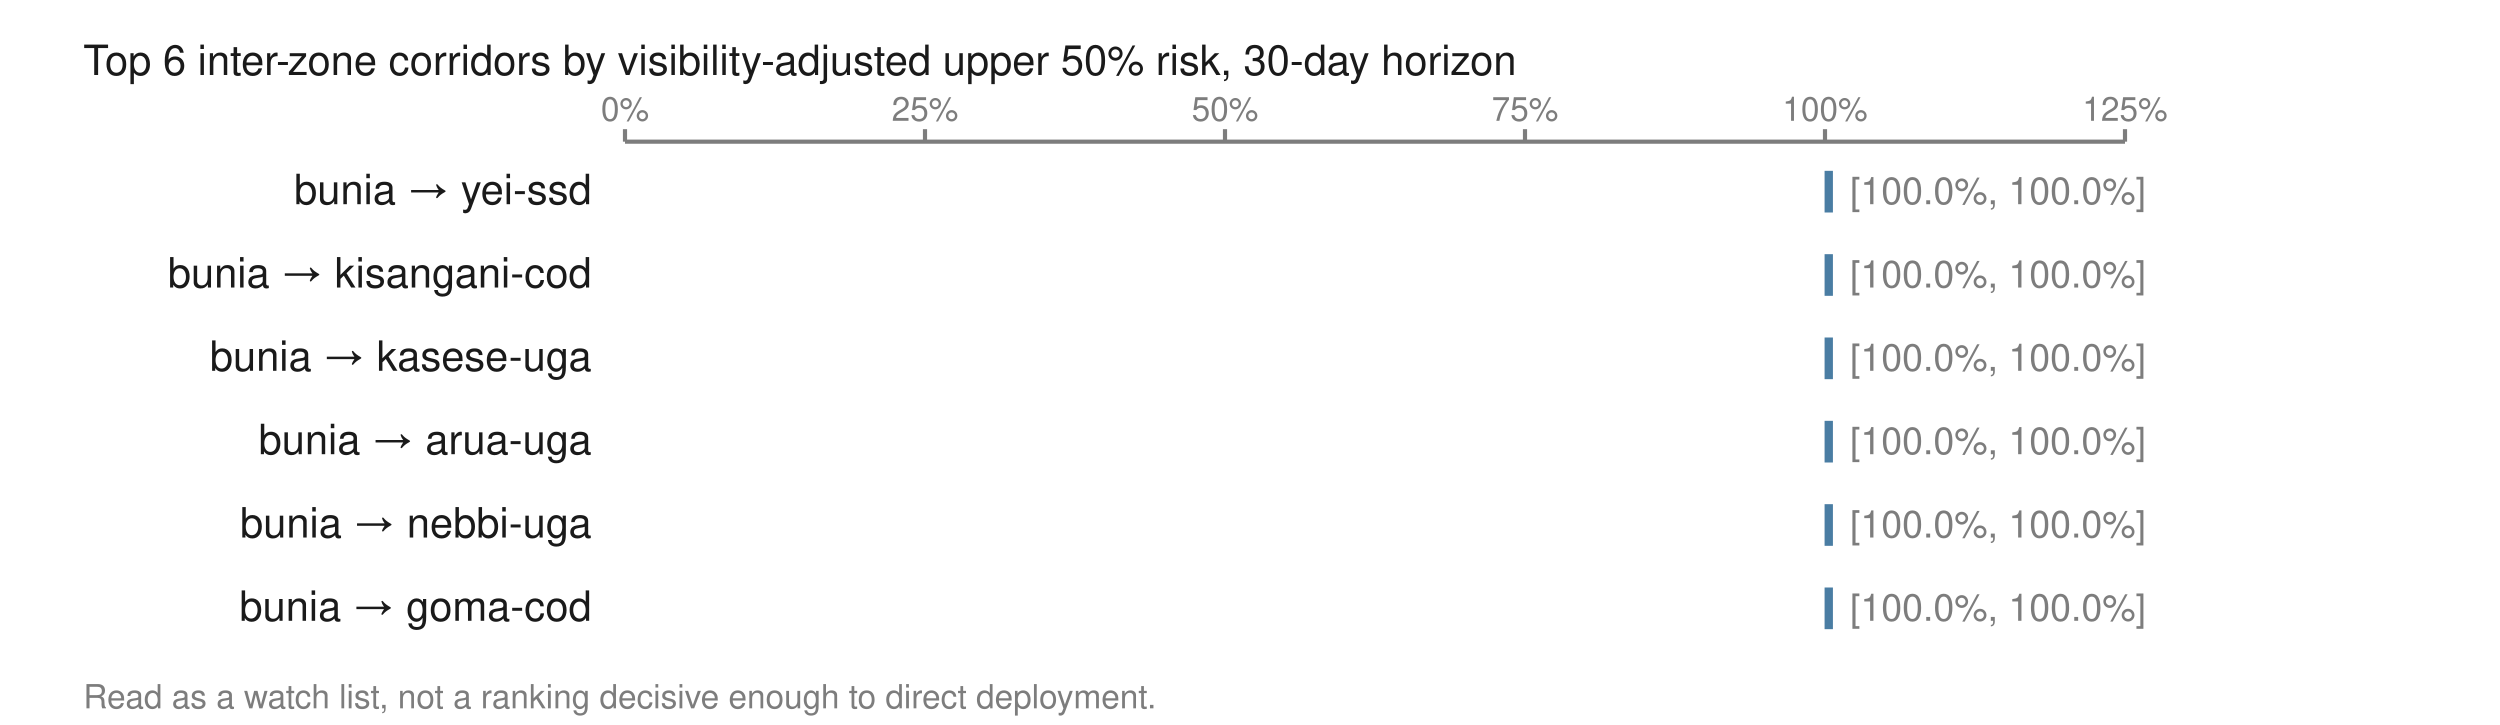
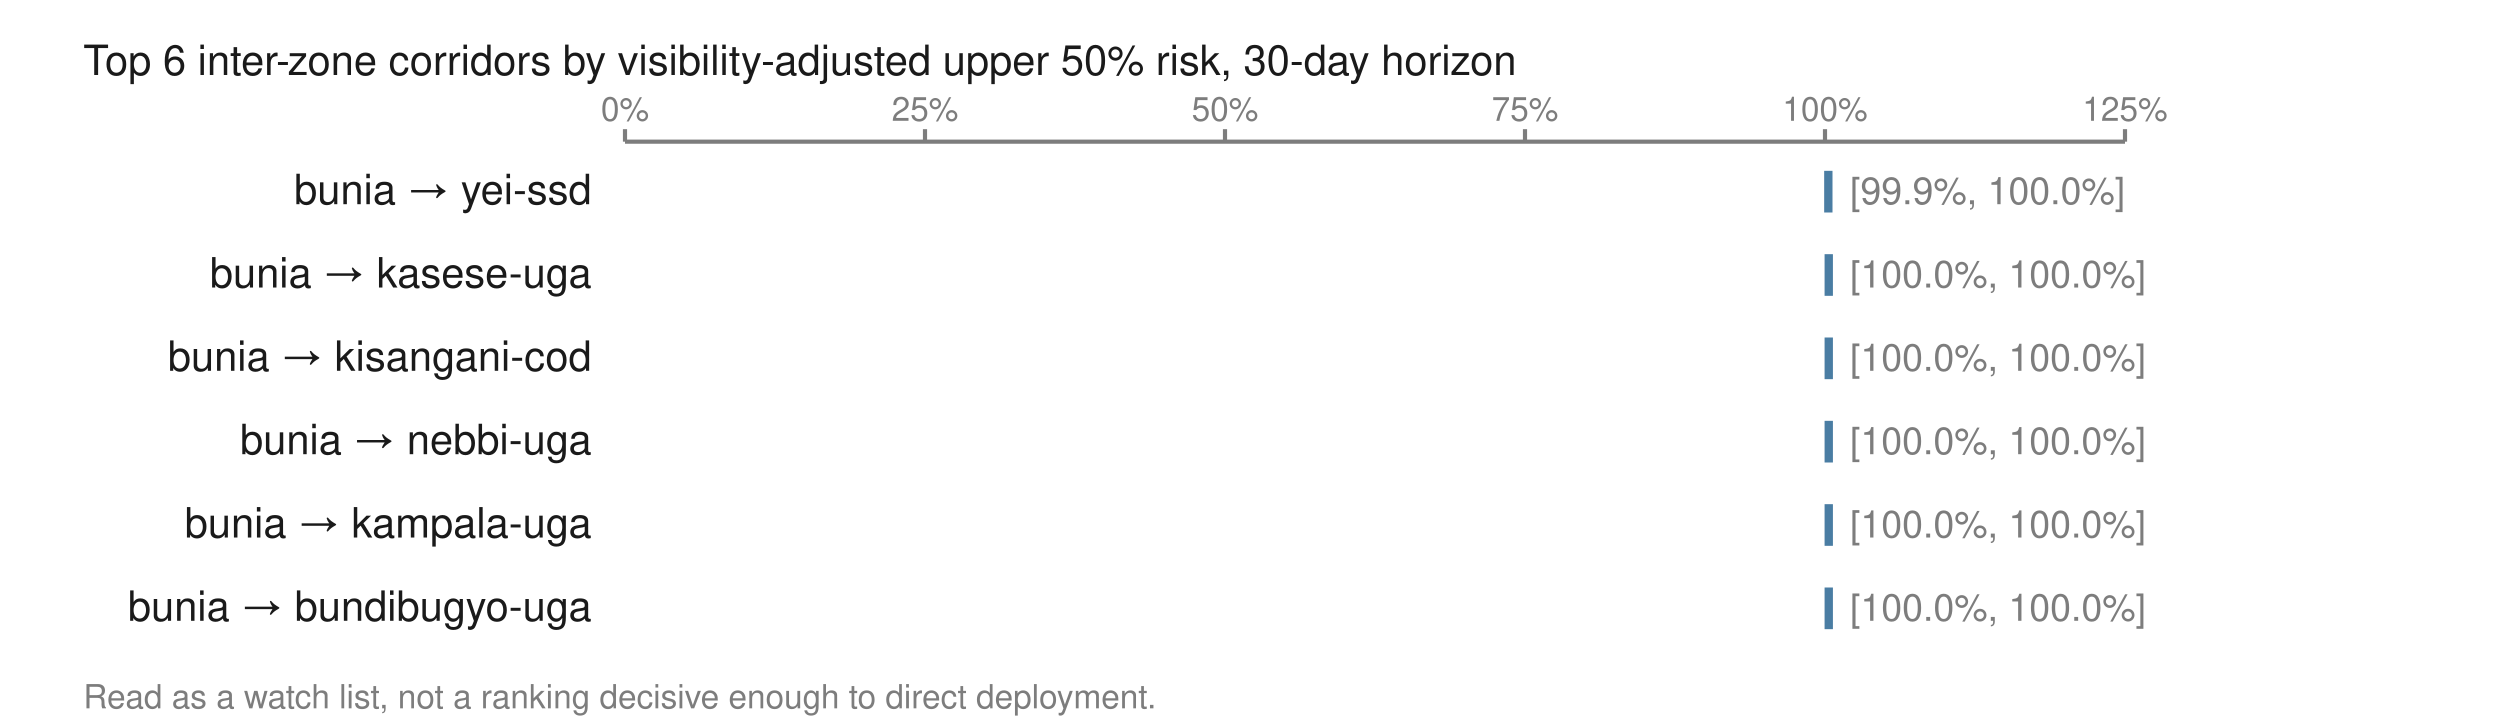
<svg xmlns="http://www.w3.org/2000/svg" viewBox="0 0 600 174" width="600" height="174" role="img" aria-labelledby="t">
  <text x="20.0" y="18.0" font-family="Helvetica,Arial,sans-serif" font-size="10" fill="#1a1a1a" font-weight="normal" text-anchor="start">Top 6 inter-zone corridors by visibility-adjusted upper 50% risk, 30-day horizon</text>
  <line x1="150.0" y1="34.0" x2="510.0" y2="34.0" stroke="#7d7d7d" stroke-width="1" />
  <line x1="150.0" y1="31.0" x2="150.0" y2="34.0" stroke="#7d7d7d" stroke-width="1" />
  <text x="150.0" y="29.0" font-family="Helvetica,Arial,sans-serif" font-size="8" fill="#7d7d7d" font-weight="normal" text-anchor="middle">0%</text>
  <line x1="222.0" y1="31.0" x2="222.0" y2="34.0" stroke="#7d7d7d" stroke-width="1" />
  <text x="222.0" y="29.0" font-family="Helvetica,Arial,sans-serif" font-size="8" fill="#7d7d7d" font-weight="normal" text-anchor="middle">25%</text>
  <line x1="294.0" y1="31.0" x2="294.0" y2="34.0" stroke="#7d7d7d" stroke-width="1" />
  <text x="294.0" y="29.0" font-family="Helvetica,Arial,sans-serif" font-size="8" fill="#7d7d7d" font-weight="normal" text-anchor="middle">50%</text>
  <line x1="366.0" y1="31.0" x2="366.0" y2="34.0" stroke="#7d7d7d" stroke-width="1" />
  <text x="366.0" y="29.0" font-family="Helvetica,Arial,sans-serif" font-size="8" fill="#7d7d7d" font-weight="normal" text-anchor="middle">75%</text>
  <line x1="438.0" y1="31.0" x2="438.0" y2="34.0" stroke="#7d7d7d" stroke-width="1" />
  <text x="438.0" y="29.0" font-family="Helvetica,Arial,sans-serif" font-size="8" fill="#7d7d7d" font-weight="normal" text-anchor="middle">100%</text>
  <line x1="510.0" y1="31.0" x2="510.0" y2="34.0" stroke="#7d7d7d" stroke-width="1" />
  <text x="510.0" y="29.0" font-family="Helvetica,Arial,sans-serif" font-size="8" fill="#7d7d7d" font-weight="normal" text-anchor="middle">125%</text>
  <text x="142.0" y="49.0" font-family="Helvetica,Arial,sans-serif" font-size="10" fill="#1a1a1a" font-weight="normal" text-anchor="end">bunia → yei-ssd</text>
-   <rect x="437.9" y="41.0" width="2.0" height="10.0" fill="#4a7da3" />
-   <text x="444.0" y="49.0" font-family="Helvetica,Arial,sans-serif" font-size="9" fill="#7d7d7d" font-weight="normal" text-anchor="start">[100.0%, 100.0%]</text>
-   <text x="142.0" y="69.0" font-family="Helvetica,Arial,sans-serif" font-size="10" fill="#1a1a1a" font-weight="normal" text-anchor="end">bunia → kisangani-cod</text>
+   <rect x="437.8" y="41.0" width="2.0" height="10.0" fill="#4a7da3" />
+   <text x="444.0" y="49.0" font-family="Helvetica,Arial,sans-serif" font-size="9" fill="#7d7d7d" font-weight="normal" text-anchor="start">[99.9%, 100.0%]</text>
+   <text x="142.0" y="69.0" font-family="Helvetica,Arial,sans-serif" font-size="10" fill="#1a1a1a" font-weight="normal" text-anchor="end">bunia → kasese-uga</text>
  <rect x="437.9" y="61.0" width="2.0" height="10.0" fill="#4a7da3" />
  <text x="444.0" y="69.0" font-family="Helvetica,Arial,sans-serif" font-size="9" fill="#7d7d7d" font-weight="normal" text-anchor="start">[100.0%, 100.0%]</text>
-   <text x="142.0" y="89.0" font-family="Helvetica,Arial,sans-serif" font-size="10" fill="#1a1a1a" font-weight="normal" text-anchor="end">bunia → kasese-uga</text>
+   <text x="142.0" y="89.0" font-family="Helvetica,Arial,sans-serif" font-size="10" fill="#1a1a1a" font-weight="normal" text-anchor="end">bunia → kisangani-cod</text>
  <rect x="437.9" y="81.0" width="2.0" height="10.0" fill="#4a7da3" />
  <text x="444.0" y="89.0" font-family="Helvetica,Arial,sans-serif" font-size="9" fill="#7d7d7d" font-weight="normal" text-anchor="start">[100.0%, 100.0%]</text>
-   <text x="142.0" y="109.0" font-family="Helvetica,Arial,sans-serif" font-size="10" fill="#1a1a1a" font-weight="normal" text-anchor="end">bunia → arua-uga</text>
+   <text x="142.0" y="109.0" font-family="Helvetica,Arial,sans-serif" font-size="10" fill="#1a1a1a" font-weight="normal" text-anchor="end">bunia → nebbi-uga</text>
  <rect x="437.9" y="101.0" width="2.0" height="10.0" fill="#4a7da3" />
  <text x="444.0" y="109.0" font-family="Helvetica,Arial,sans-serif" font-size="9" fill="#7d7d7d" font-weight="normal" text-anchor="start">[100.0%, 100.0%]</text>
-   <text x="142.0" y="129.0" font-family="Helvetica,Arial,sans-serif" font-size="10" fill="#1a1a1a" font-weight="normal" text-anchor="end">bunia → nebbi-uga</text>
+   <text x="142.0" y="129.0" font-family="Helvetica,Arial,sans-serif" font-size="10" fill="#1a1a1a" font-weight="normal" text-anchor="end">bunia → kampala-uga</text>
  <rect x="437.9" y="121.0" width="2.0" height="10.0" fill="#4a7da3" />
  <text x="444.0" y="129.0" font-family="Helvetica,Arial,sans-serif" font-size="9" fill="#7d7d7d" font-weight="normal" text-anchor="start">[100.0%, 100.0%]</text>
-   <text x="142.0" y="149.0" font-family="Helvetica,Arial,sans-serif" font-size="10" fill="#1a1a1a" font-weight="normal" text-anchor="end">bunia → goma-cod</text>
+   <text x="142.0" y="149.0" font-family="Helvetica,Arial,sans-serif" font-size="10" fill="#1a1a1a" font-weight="normal" text-anchor="end">bunia → bundibugyo-uga</text>
  <rect x="437.9" y="141.0" width="2.0" height="10.0" fill="#4a7da3" />
  <text x="444.0" y="149.0" font-family="Helvetica,Arial,sans-serif" font-size="9" fill="#7d7d7d" font-weight="normal" text-anchor="start">[100.0%, 100.0%]</text>
  <text x="20.0" y="170.0" font-family="Helvetica,Arial,sans-serif" font-size="8" fill="#7d7d7d" font-weight="normal" text-anchor="start">Read as a watch list, not a ranking decisive enough to direct deployment.</text>
</svg>
